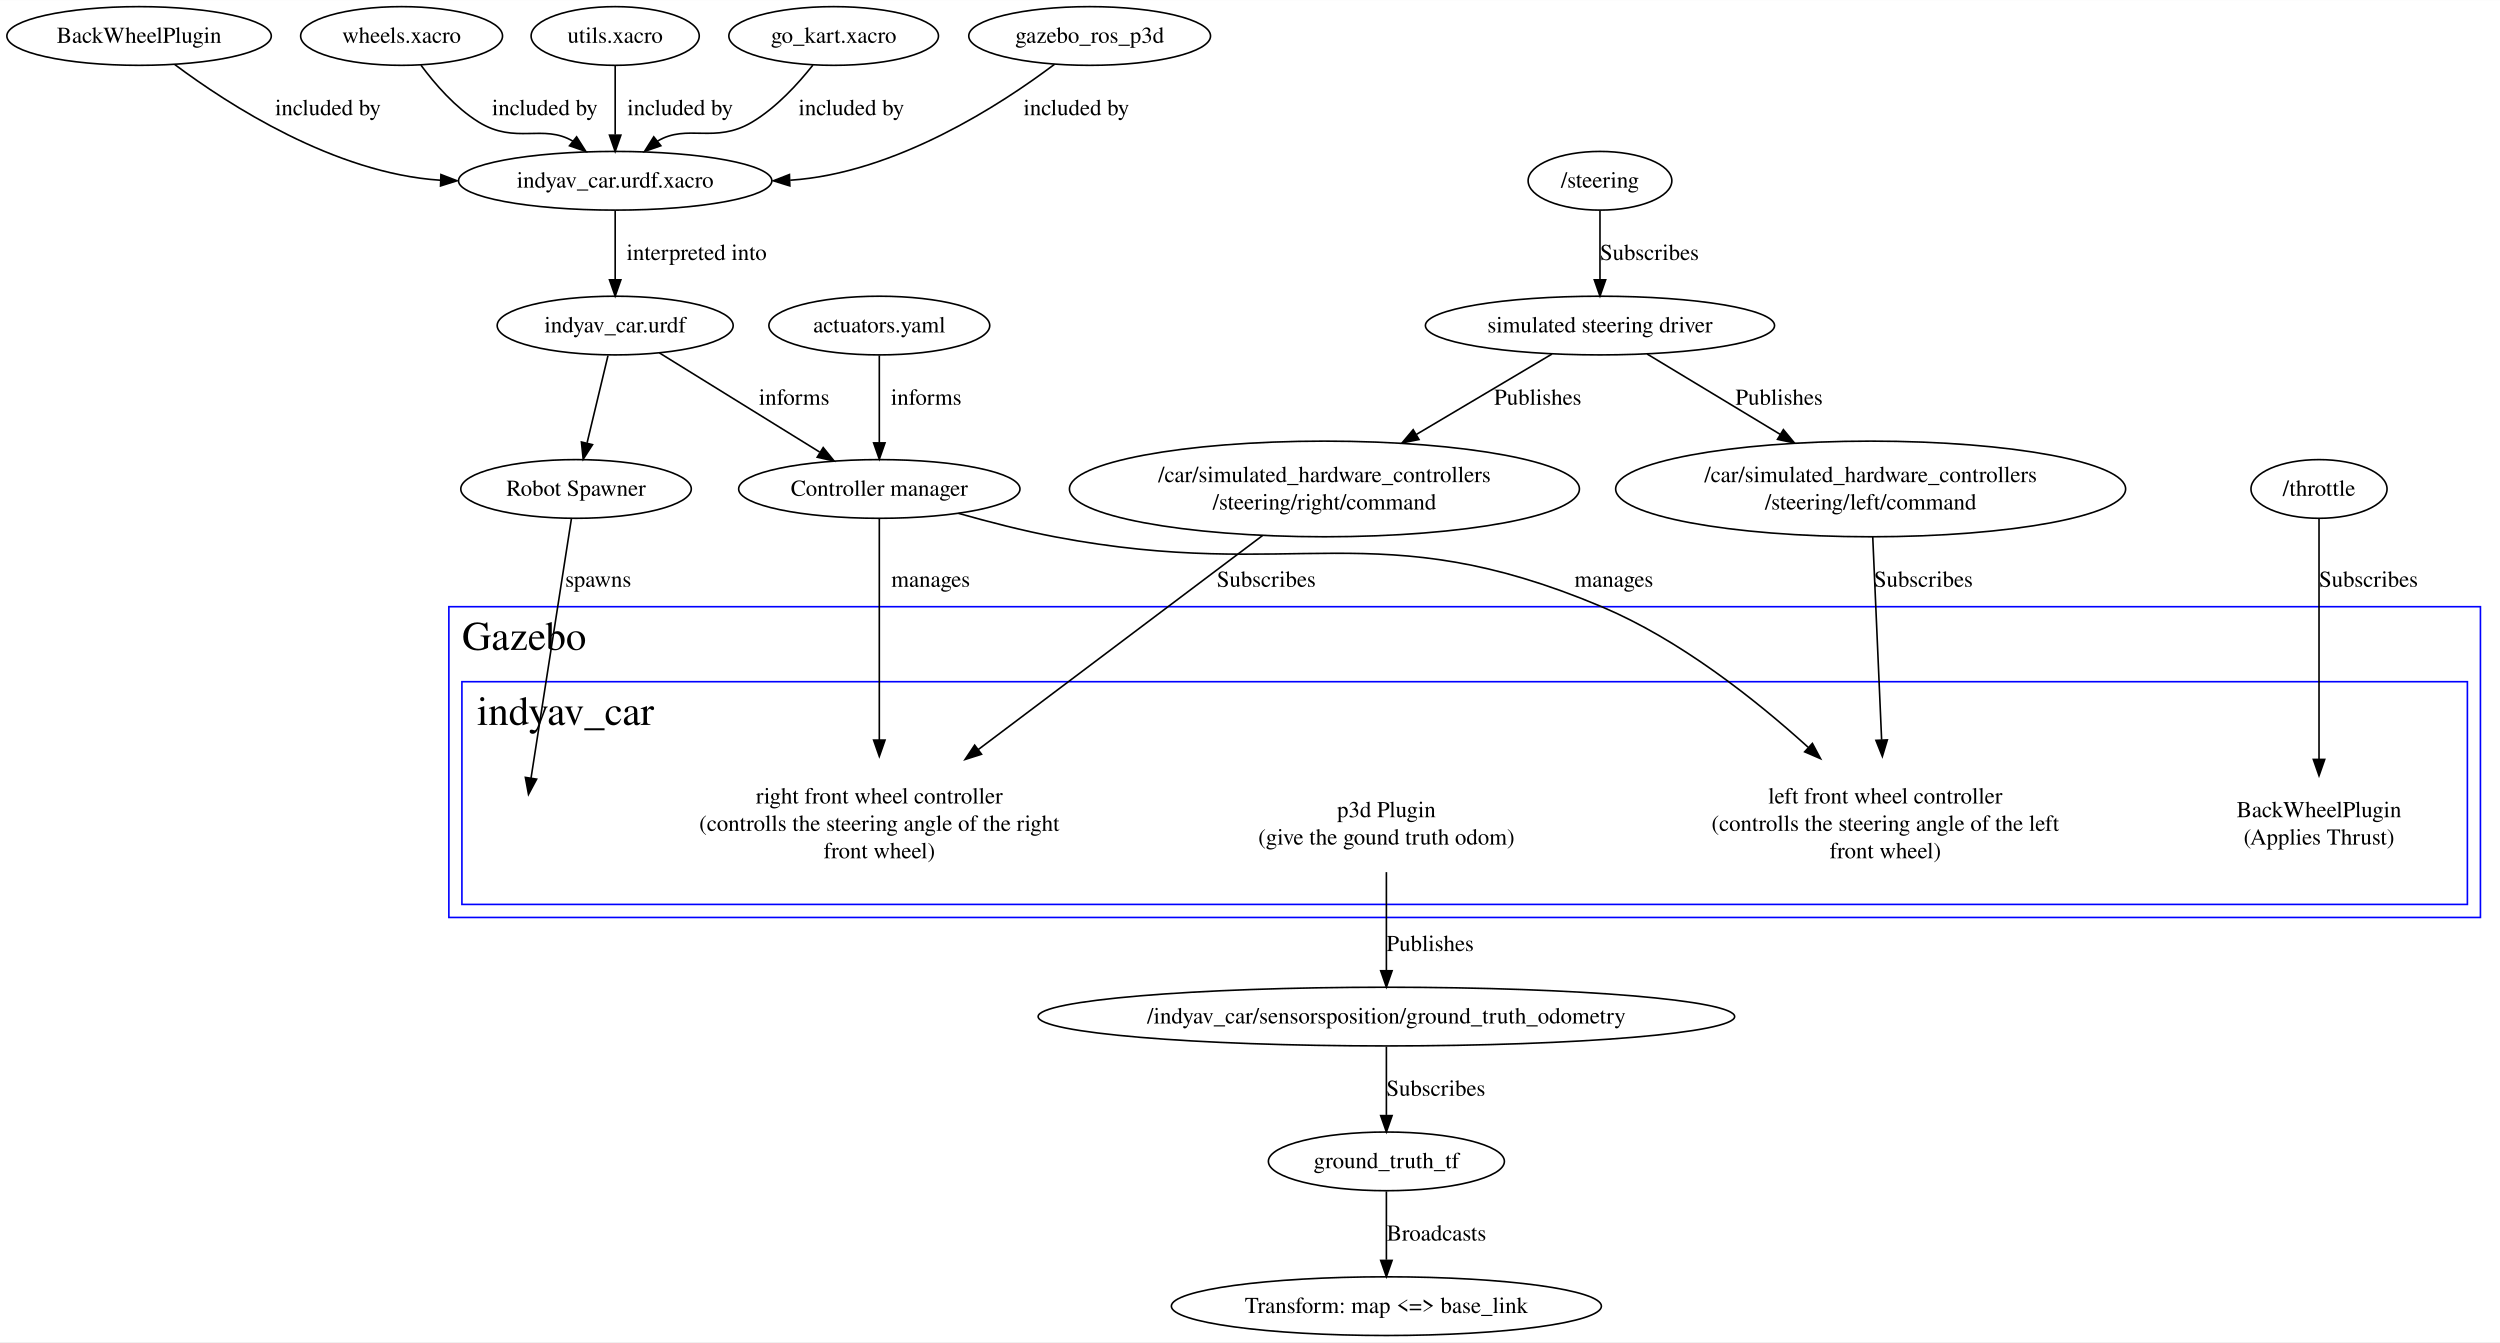
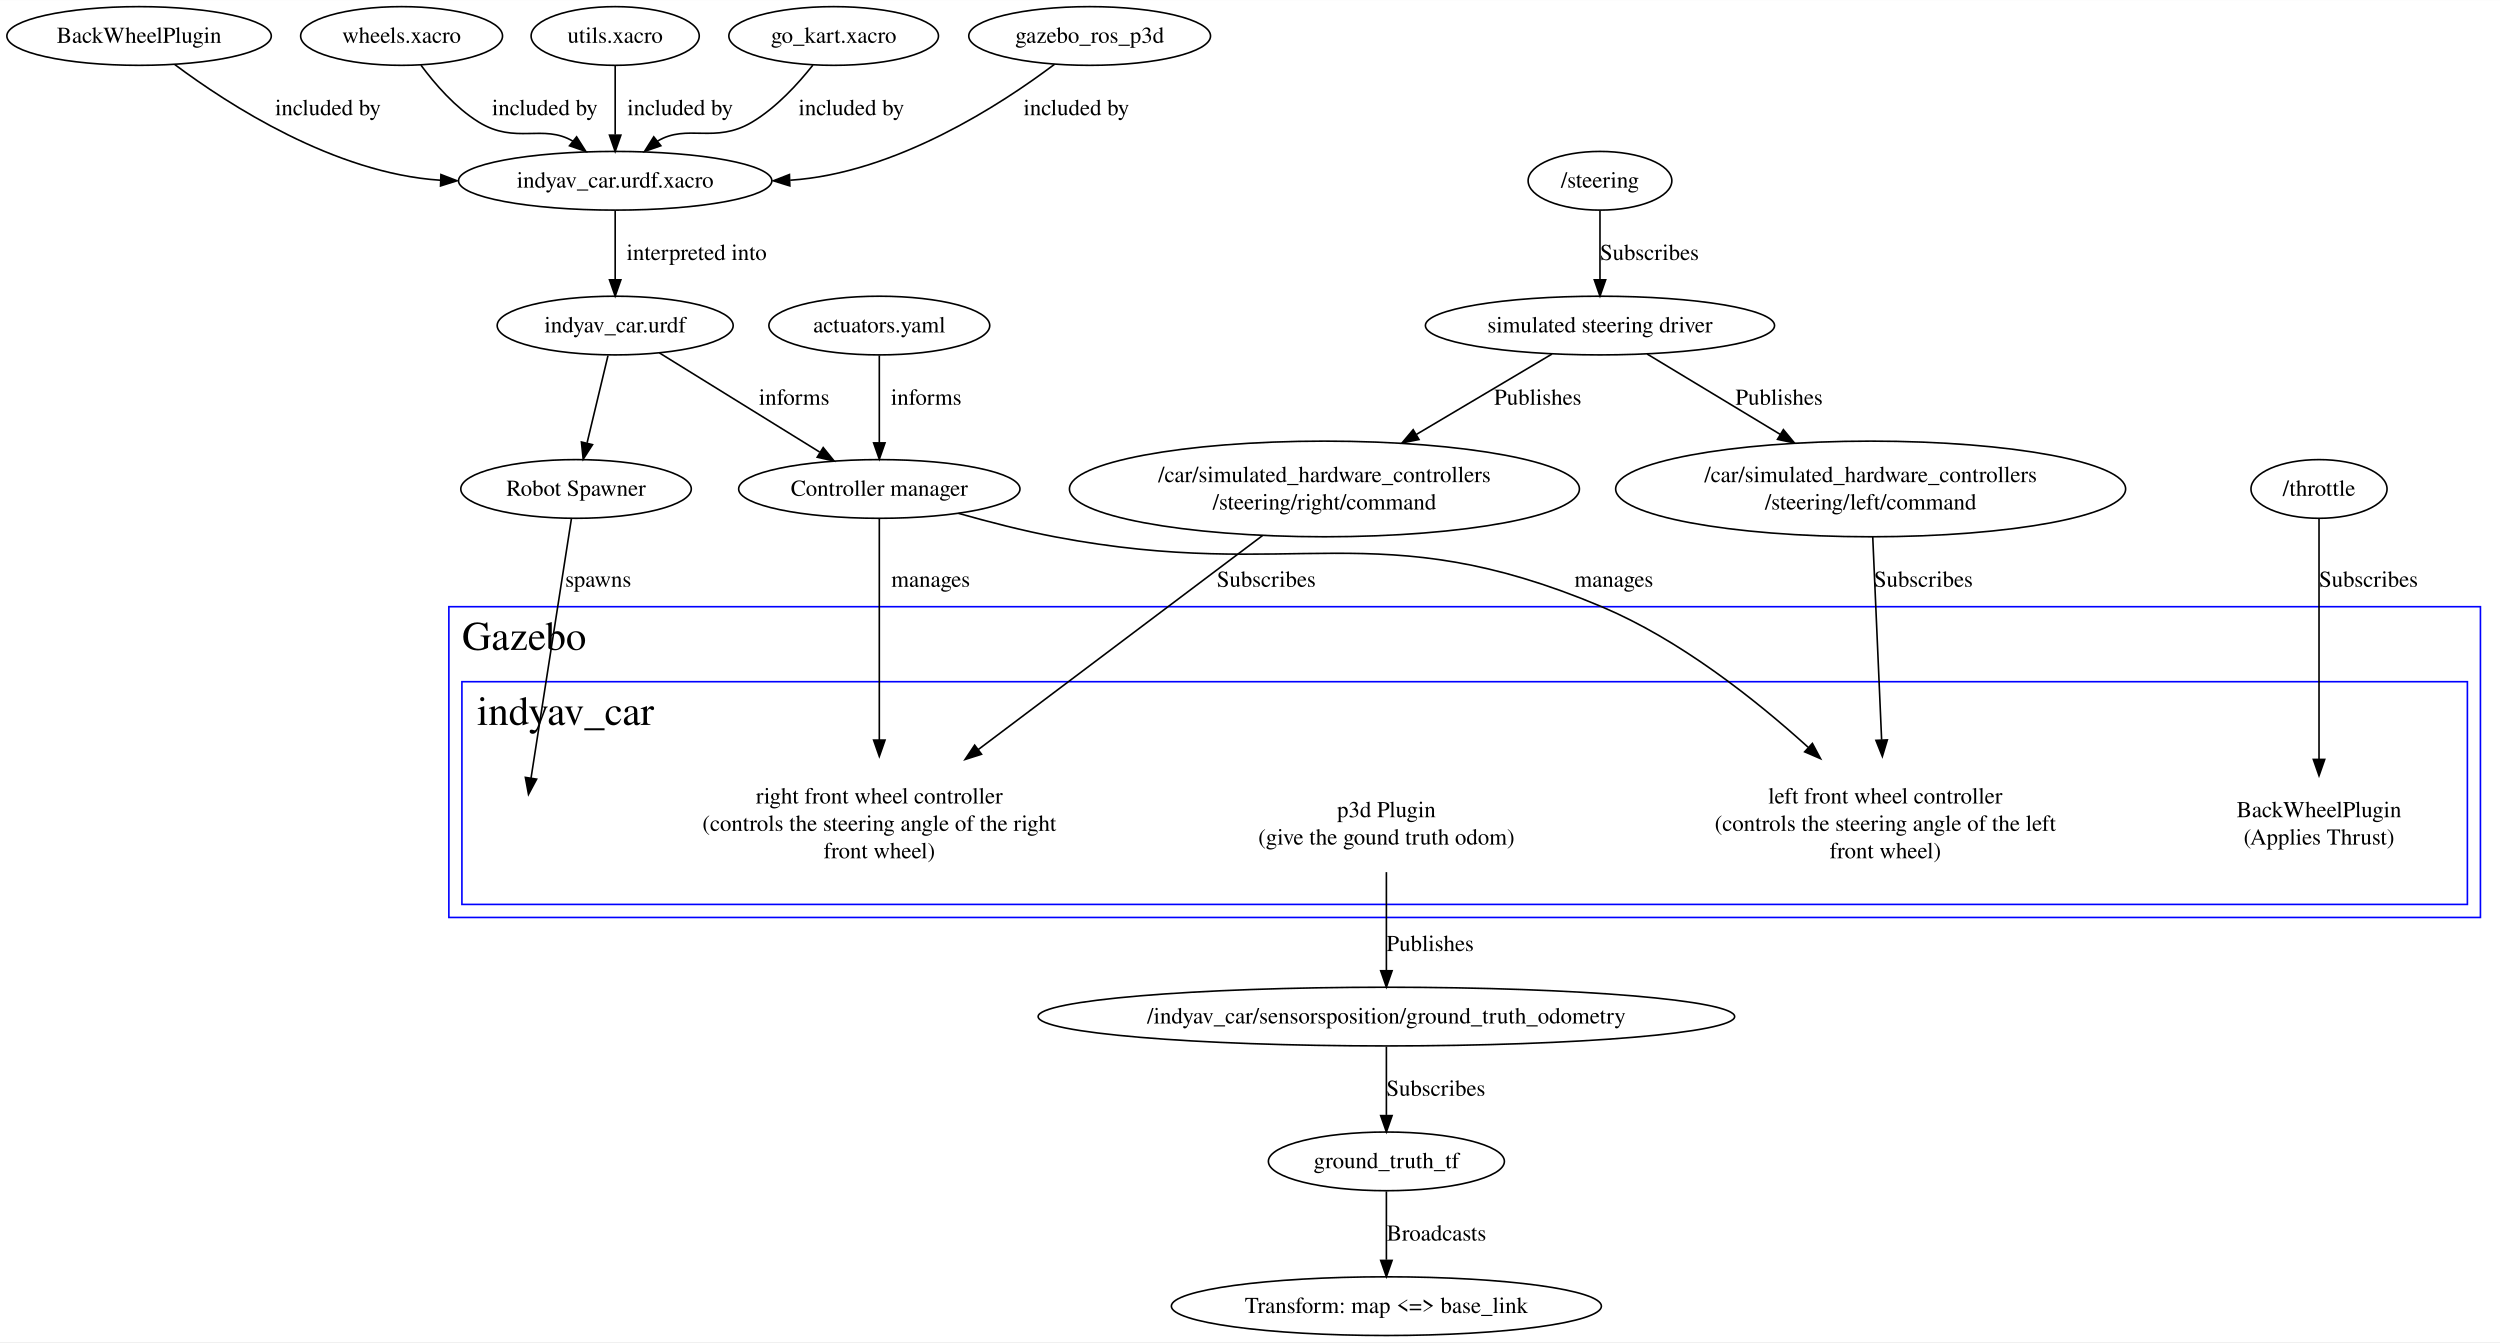
<svg xmlns="http://www.w3.org/2000/svg" width="1533pt" height="823pt" viewBox="0.00 0.00 1533.30 823.02">
  <g id="graph0" class="graph" transform="scale(1 1) rotate(0) translate(4 819.0214)">
    <polygon fill="#ffffff" stroke="transparent" points="-4,4 -4,-819.021 1529.3,-819.021 1529.3,4 -4,4" />
    <g id="clust1" class="cluster">
      <polygon fill="none" stroke="#0000ff" points="271.3,-256.4 271.3,-446.99 1517.3,-446.99 1517.3,-256.4 271.3,-256.4" />
      <text text-anchor="middle" x="317.47" y="-420.49" font-family="Times,serif" font-size="25.00" fill="#000000">Gazebo</text>
    </g>
    <g id="clust2" class="cluster">
      <polygon fill="none" stroke="#0000ff" points="279.3,-264.4 279.3,-400.99 1509.3,-400.99 1509.3,-264.4 279.3,-264.4" />
      <text text-anchor="middle" x="342.832" y="-374.49" font-family="Times,serif" font-size="25.00" fill="#000000">indyav_car</text>
    </g>
    <g id="node1" class="node">
      <ellipse fill="none" stroke="#000000" cx="81.3" cy="-797.021" rx="81.101" ry="18" />
      <text text-anchor="middle" x="81.3" y="-792.821" font-family="Times,serif" font-size="14.00" fill="#000000">BackWheelPlugin</text>
    </g>
    <g id="node2" class="node">
      <ellipse fill="none" stroke="#000000" cx="373.3" cy="-708.221" rx="96.096" ry="18" />
      <text text-anchor="middle" x="373.3" y="-704.021" font-family="Times,serif" font-size="14.00" fill="#000000">indyav_car.urdf.xacro</text>
    </g>
    <g id="edge1" class="edge">
      <path fill="none" stroke="#000000" d="M103.22,-779.477C136.074,-754.913 201.169,-712.78 265.917,-708.564" />
      <polygon fill="#000000" stroke="#000000" points="266.421,-712.049 276.3,-708.221 266.19,-705.053 266.421,-712.049" />
      <text text-anchor="middle" x="197.156" y="-748.421" font-family="Times,serif" font-size="14.00" fill="#000000">  included by  </text>
    </g>
    <g id="node7" class="node">
      <ellipse fill="none" stroke="#000000" cx="373.3" cy="-619.421" rx="72.377" ry="18" />
      <text text-anchor="middle" x="373.3" y="-615.221" font-family="Times,serif" font-size="14.00" fill="#000000">indyav_car.urdf</text>
    </g>
    <g id="edge6" class="edge">
      <path fill="none" stroke="#000000" d="M373.3,-689.822C373.3,-677.716 373.3,-661.629 373.3,-647.889" />
      <polygon fill="#000000" stroke="#000000" points="376.8,-647.493 373.3,-637.493 369.8,-647.493 376.8,-647.493" />
      <text text-anchor="middle" x="423.259" y="-659.621" font-family="Times,serif" font-size="14.00" fill="#000000">  interpreted into  </text>
    </g>
    <g id="node3" class="node">
      <ellipse fill="none" stroke="#000000" cx="242.3" cy="-797.021" rx="61.918" ry="18" />
      <text text-anchor="middle" x="242.3" y="-792.821" font-family="Times,serif" font-size="14.00" fill="#000000">wheels.xacro</text>
    </g>
    <g id="edge2" class="edge">
      <path fill="none" stroke="#000000" d="M254.161,-779.149C262.716,-767.587 275.252,-753.089 289.59,-744.221 312.124,-730.285 329.14,-743.349 347.386,-732.489" />
      <polygon fill="#000000" stroke="#000000" points="349.634,-735.173 355.3,-726.221 345.288,-729.686 349.634,-735.173" />
      <text text-anchor="middle" x="330.156" y="-748.421" font-family="Times,serif" font-size="14.00" fill="#000000">  included by  </text>
    </g>
    <g id="node4" class="node">
      <ellipse fill="none" stroke="#000000" cx="373.3" cy="-797.021" rx="51.562" ry="18" />
      <text text-anchor="middle" x="373.3" y="-792.821" font-family="Times,serif" font-size="14.00" fill="#000000">utils.xacro</text>
    </g>
    <g id="edge3" class="edge">
      <path fill="none" stroke="#000000" d="M373.3,-778.979C373.3,-767.354 373.3,-751.639 373.3,-736.528" />
      <polygon fill="#000000" stroke="#000000" points="376.8,-736.221 373.3,-726.221 369.8,-736.221 376.8,-736.221" />
      <text text-anchor="middle" x="413.156" y="-748.421" font-family="Times,serif" font-size="14.00" fill="#000000">  included by  </text>
    </g>
    <g id="node5" class="node">
      <ellipse fill="none" stroke="#000000" cx="507.3" cy="-797.021" rx="64.29" ry="18" />
      <text text-anchor="middle" x="507.3" y="-792.821" font-family="Times,serif" font-size="14.00" fill="#000000">go_kart.xacro</text>
    </g>
    <g id="edge4" class="edge">
      <path fill="none" stroke="#000000" d="M494.552,-779.16C485.416,-767.602 472.14,-753.105 457.3,-744.221 434.474,-730.556 417.523,-743.484 399.239,-732.527" />
      <polygon fill="#000000" stroke="#000000" points="401.308,-729.7 391.3,-726.221 396.954,-735.182 401.308,-729.7" />
      <text text-anchor="middle" x="518.156" y="-748.421" font-family="Times,serif" font-size="14.00" fill="#000000">  included by  </text>
    </g>
    <g id="node6" class="node">
      <ellipse fill="none" stroke="#000000" cx="664.3" cy="-797.021" rx="74.147" ry="18" />
      <text text-anchor="middle" x="664.3" y="-792.821" font-family="Times,serif" font-size="14.00" fill="#000000">gazebo_ros_p3d</text>
    </g>
    <g id="edge5" class="edge">
      <path fill="none" stroke="#000000" d="M642.789,-779.689C610.219,-755.159 545.309,-712.804 480.668,-708.566" />
      <polygon fill="#000000" stroke="#000000" points="480.411,-705.055 470.3,-708.221 480.179,-712.052 480.411,-705.055" />
      <text text-anchor="middle" x="656.156" y="-748.421" font-family="Times,serif" font-size="14.00" fill="#000000">  included by  </text>
    </g>
    <g id="node9" class="node">
      <ellipse fill="none" stroke="#000000" cx="535.3" cy="-519.206" rx="86.276" ry="18" />
      <text text-anchor="middle" x="535.3" y="-515.006" font-family="Times,serif" font-size="14.00" fill="#000000">Controller manager</text>
    </g>
    <g id="edge8" class="edge">
      <path fill="none" stroke="#000000" d="M400.416,-602.648C427.353,-585.984 468.842,-560.318 498.692,-541.852" />
      <polygon fill="#000000" stroke="#000000" points="500.891,-544.608 507.554,-536.37 497.208,-538.655 500.891,-544.608" />
      <text text-anchor="middle" x="483.074" y="-570.821" font-family="Times,serif" font-size="14.00" fill="#000000">  informs  </text>
    </g>
    <g id="node10" class="node">
      <ellipse fill="none" stroke="#000000" cx="349.3" cy="-519.206" rx="70.69" ry="18" />
      <text text-anchor="middle" x="349.3" y="-515.006" font-family="Times,serif" font-size="14.00" fill="#000000">Robot Spawner</text>
    </g>
    <g id="edge9" class="edge">
      <path fill="none" stroke="#000000" d="M368.899,-601.04C365.312,-586.066 360.188,-564.67 356.079,-547.511" />
      <polygon fill="#000000" stroke="#000000" points="359.407,-546.38 353.675,-537.47 352.6,-548.01 359.407,-546.38" />
    </g>
    <g id="node8" class="node">
      <ellipse fill="none" stroke="#000000" cx="535.3" cy="-619.421" rx="67.733" ry="18" />
      <text text-anchor="middle" x="535.3" y="-615.221" font-family="Times,serif" font-size="14.00" fill="#000000">actuators.yaml</text>
    </g>
    <g id="edge7" class="edge">
      <path fill="none" stroke="#000000" d="M535.3,-601.04C535.3,-586.066 535.3,-564.67 535.3,-547.511" />
      <polygon fill="#000000" stroke="#000000" points="538.801,-547.47 535.3,-537.47 531.801,-547.47 538.801,-547.47" />
      <text text-anchor="middle" x="564.074" y="-570.821" font-family="Times,serif" font-size="14.00" fill="#000000">  informs  </text>
    </g>
    <g id="node14" class="node">
      <ellipse fill="#ffffff" stroke="#ffffff" cx="535.3" cy="-313.695" rx="170.468" ry="41.091" />
      <text text-anchor="middle" x="535.3" y="-326.295" font-family="Times,serif" font-size="14.00" fill="#000000">right front wheel controller</text>
-       <text text-anchor="middle" x="535.3" y="-309.495" font-family="Times,serif" font-size="14.00" fill="#000000">(controlls the steering angle of the right </text>
+       <text text-anchor="middle" x="535.3" y="-309.495" font-family="Times,serif" font-size="14.00" fill="#000000">(controls the steering angle of the right </text>
      <text text-anchor="middle" x="535.3" y="-292.695" font-family="Times,serif" font-size="14.00" fill="#000000">front wheel)</text>
    </g>
    <g id="edge11" class="edge">
      <path fill="none" stroke="#000000" d="M535.3,-500.968C535.3,-470.802 535.3,-409.455 535.3,-365.182" />
      <polygon fill="#000000" stroke="#000000" points="538.801,-365.169 535.3,-355.169 531.801,-365.169 538.801,-365.169" />
      <text text-anchor="middle" x="566.79" y="-459.19" font-family="Times,serif" font-size="14.00" fill="#000000">  manages  </text>
    </g>
    <g id="node15" class="node">
      <ellipse fill="#ffffff" stroke="#ffffff" cx="1152.3" cy="-313.695" rx="164.957" ry="41.091" />
      <text text-anchor="middle" x="1152.3" y="-326.295" font-family="Times,serif" font-size="14.00" fill="#000000">left front wheel controller</text>
-       <text text-anchor="middle" x="1152.3" y="-309.495" font-family="Times,serif" font-size="14.00" fill="#000000">(controlls the steering angle of the left </text>
+       <text text-anchor="middle" x="1152.3" y="-309.495" font-family="Times,serif" font-size="14.00" fill="#000000">(controls the steering angle of the left </text>
      <text text-anchor="middle" x="1152.3" y="-292.695" font-family="Times,serif" font-size="14.00" fill="#000000">front wheel)</text>
    </g>
    <g id="edge12" class="edge">
      <path fill="none" stroke="#000000" d="M583.847,-504.244C602.312,-499.014 623.636,-493.523 643.3,-489.79 790.765,-461.794 839.984,-505.284 978.3,-446.99 1026.022,-426.877 1072.178,-390.479 1104.947,-360.795" />
      <polygon fill="#000000" stroke="#000000" points="1107.569,-363.139 1112.564,-353.796 1102.833,-357.985 1107.569,-363.139" />
      <text text-anchor="middle" x="985.79" y="-459.19" font-family="Times,serif" font-size="14.00" fill="#000000">  manages  </text>
    </g>
    <g id="edge10" class="edge">
      <path fill="none" stroke="#000000" d="M346.461,-500.968C340.863,-465.016 328.368,-384.773 321.697,-341.929" />
      <polygon fill="#000000" stroke="#000000" points="325.131,-341.234 320.134,-331.892 318.214,-342.311 325.131,-341.234" />
      <text text-anchor="middle" x="362.906" y="-459.19" font-family="Times,serif" font-size="14.00" fill="#000000">spawns</text>
    </g>
    <g id="node11" class="node">
      <ellipse fill="#ffffff" stroke="#ffffff" cx="1418.3" cy="-313.695" rx="83.185" ry="29.331" />
      <text text-anchor="middle" x="1418.3" y="-317.895" font-family="Times,serif" font-size="14.00" fill="#000000">BackWheelPlugin</text>
      <text text-anchor="middle" x="1418.3" y="-301.095" font-family="Times,serif" font-size="14.00" fill="#000000">(Applies Thrust)</text>
    </g>
    <g id="node13" class="node">
      <ellipse fill="#ffffff" stroke="#ffffff" cx="846.3" cy="-313.695" rx="122.881" ry="29.331" />
      <text text-anchor="middle" x="846.3" y="-317.895" font-family="Times,serif" font-size="14.00" fill="#000000">p3d Plugin </text>
      <text text-anchor="middle" x="846.3" y="-301.095" font-family="Times,serif" font-size="14.00" fill="#000000">(give the gound truth odom)</text>
    </g>
    <g id="node16" class="node">
      <ellipse fill="none" stroke="#000000" cx="846.3" cy="-195.6" rx="213.597" ry="18" />
      <text text-anchor="middle" x="846.3" y="-191.4" font-family="Times,serif" font-size="14.00" fill="#000000">/indyav_car/sensorsposition/ground_truth_odometry</text>
    </g>
    <g id="edge13" class="edge">
      <path fill="none" stroke="#000000" d="M846.3,-284.199C846.3,-265.696 846.3,-241.976 846.3,-223.736" />
      <polygon fill="#000000" stroke="#000000" points="849.801,-223.711 846.3,-213.711 842.801,-223.711 849.801,-223.711" />
      <text text-anchor="middle" x="873.134" y="-235.8" font-family="Times,serif" font-size="14.00" fill="#000000">Publishes</text>
    </g>
    <g id="node17" class="node">
      <ellipse fill="none" stroke="#000000" cx="846.3" cy="-106.8" rx="72.377" ry="18" />
      <text text-anchor="middle" x="846.3" y="-102.6" font-family="Times,serif" font-size="14.00" fill="#000000">ground_truth_tf</text>
    </g>
    <g id="edge14" class="edge">
      <path fill="none" stroke="#000000" d="M846.3,-177.201C846.3,-165.095 846.3,-149.008 846.3,-135.267" />
      <polygon fill="#000000" stroke="#000000" points="849.801,-134.872 846.3,-124.872 842.801,-134.872 849.801,-134.872" />
      <text text-anchor="middle" x="876.626" y="-147" font-family="Times,serif" font-size="14.00" fill="#000000">Subscribes</text>
    </g>
    <g id="node18" class="node">
      <ellipse fill="none" stroke="#000000" cx="846.3" cy="-18" rx="131.885" ry="18" />
      <text text-anchor="middle" x="846.3" y="-13.8" font-family="Times,serif" font-size="14.00" fill="#000000">Transform: map &lt;=&gt; base_link</text>
    </g>
    <g id="edge15" class="edge">
      <path fill="none" stroke="#000000" d="M846.3,-88.401C846.3,-76.295 846.3,-60.208 846.3,-46.467" />
      <polygon fill="#000000" stroke="#000000" points="849.801,-46.072 846.3,-36.072 842.801,-46.072 849.801,-46.072" />
      <text text-anchor="middle" x="877.011" y="-58.2" font-family="Times,serif" font-size="14.00" fill="#000000">Broadcasts</text>
    </g>
    <g id="node19" class="node">
      <ellipse fill="none" stroke="#000000" cx="808.3" cy="-519.206" rx="156.388" ry="29.331" />
      <text text-anchor="middle" x="808.3" y="-523.406" font-family="Times,serif" font-size="14.00" fill="#000000">/car/simulated_hardware_controllers</text>
      <text text-anchor="middle" x="808.3" y="-506.606" font-family="Times,serif" font-size="14.00" fill="#000000">/steering/right/command</text>
    </g>
    <g id="edge16" class="edge">
      <path fill="none" stroke="#000000" d="M770.341,-490.63C725.19,-456.641 649.238,-399.465 595.922,-359.33" />
      <polygon fill="#000000" stroke="#000000" points="597.991,-356.507 587.897,-353.289 593.782,-362.1 597.991,-356.507" />
      <text text-anchor="middle" x="772.626" y="-459.19" font-family="Times,serif" font-size="14.00" fill="#000000">Subscribes</text>
    </g>
    <g id="node20" class="node">
      <ellipse fill="none" stroke="#000000" cx="977.3" cy="-619.421" rx="107.078" ry="18" />
      <text text-anchor="middle" x="977.3" y="-615.221" font-family="Times,serif" font-size="14.00" fill="#000000">simulated steering driver</text>
    </g>
    <g id="edge17" class="edge">
      <path fill="none" stroke="#000000" d="M947.863,-601.965C924.993,-588.404 892.593,-569.19 864.766,-552.69" />
      <polygon fill="#000000" stroke="#000000" points="866.297,-549.528 855.911,-547.438 862.727,-555.549 866.297,-549.528" />
      <text text-anchor="middle" x="939.134" y="-570.821" font-family="Times,serif" font-size="14.00" fill="#000000">Publishes</text>
    </g>
    <g id="node21" class="node">
      <ellipse fill="none" stroke="#000000" cx="1143.3" cy="-519.206" rx="156.388" ry="29.331" />
      <text text-anchor="middle" x="1143.3" y="-523.406" font-family="Times,serif" font-size="14.00" fill="#000000">/car/simulated_hardware_controllers</text>
      <text text-anchor="middle" x="1143.3" y="-506.606" font-family="Times,serif" font-size="14.00" fill="#000000">/steering/left/command</text>
    </g>
    <g id="edge19" class="edge">
      <path fill="none" stroke="#000000" d="M1006.215,-601.965C1028.679,-588.404 1060.504,-569.19 1087.837,-552.69" />
      <polygon fill="#000000" stroke="#000000" points="1089.784,-555.603 1096.535,-547.438 1086.166,-549.61 1089.784,-555.603" />
      <text text-anchor="middle" x="1087.134" y="-570.821" font-family="Times,serif" font-size="14.00" fill="#000000">Publishes</text>
    </g>
    <g id="edge18" class="edge">
      <path fill="none" stroke="#000000" d="M1144.59,-489.761C1146.009,-457.362 1148.316,-404.675 1150.038,-365.365" />
      <polygon fill="#000000" stroke="#000000" points="1153.543,-365.315 1150.484,-355.171 1146.55,-365.008 1153.543,-365.315" />
      <text text-anchor="middle" x="1175.627" y="-459.19" font-family="Times,serif" font-size="14.00" fill="#000000">Subscribes</text>
    </g>
    <g id="node22" class="node">
      <ellipse fill="none" stroke="#000000" cx="977.3" cy="-708.221" rx="44.078" ry="18" />
      <text text-anchor="middle" x="977.3" y="-704.021" font-family="Times,serif" font-size="14.00" fill="#000000">/steering</text>
    </g>
    <g id="edge20" class="edge">
      <path fill="none" stroke="#000000" d="M977.3,-689.822C977.3,-677.716 977.3,-661.629 977.3,-647.889" />
      <polygon fill="#000000" stroke="#000000" points="980.801,-647.493 977.3,-637.493 973.801,-647.493 980.801,-647.493" />
      <text text-anchor="middle" x="1007.626" y="-659.621" font-family="Times,serif" font-size="14.00" fill="#000000">Subscribes</text>
    </g>
    <g id="node23" class="node">
      <ellipse fill="none" stroke="#000000" cx="1418.3" cy="-519.206" rx="41.727" ry="18" />
      <text text-anchor="middle" x="1418.3" y="-515.006" font-family="Times,serif" font-size="14.00" fill="#000000">/throttle</text>
    </g>
    <g id="edge21" class="edge">
      <path fill="none" stroke="#000000" d="M1418.3,-500.968C1418.3,-468.046 1418.3,-397.987 1418.3,-353.512" />
      <polygon fill="#000000" stroke="#000000" points="1421.801,-353.341 1418.3,-343.341 1414.801,-353.341 1421.801,-353.341" />
      <text text-anchor="middle" x="1448.627" y="-459.19" font-family="Times,serif" font-size="14.00" fill="#000000">Subscribes</text>
    </g>
  </g>
</svg>
